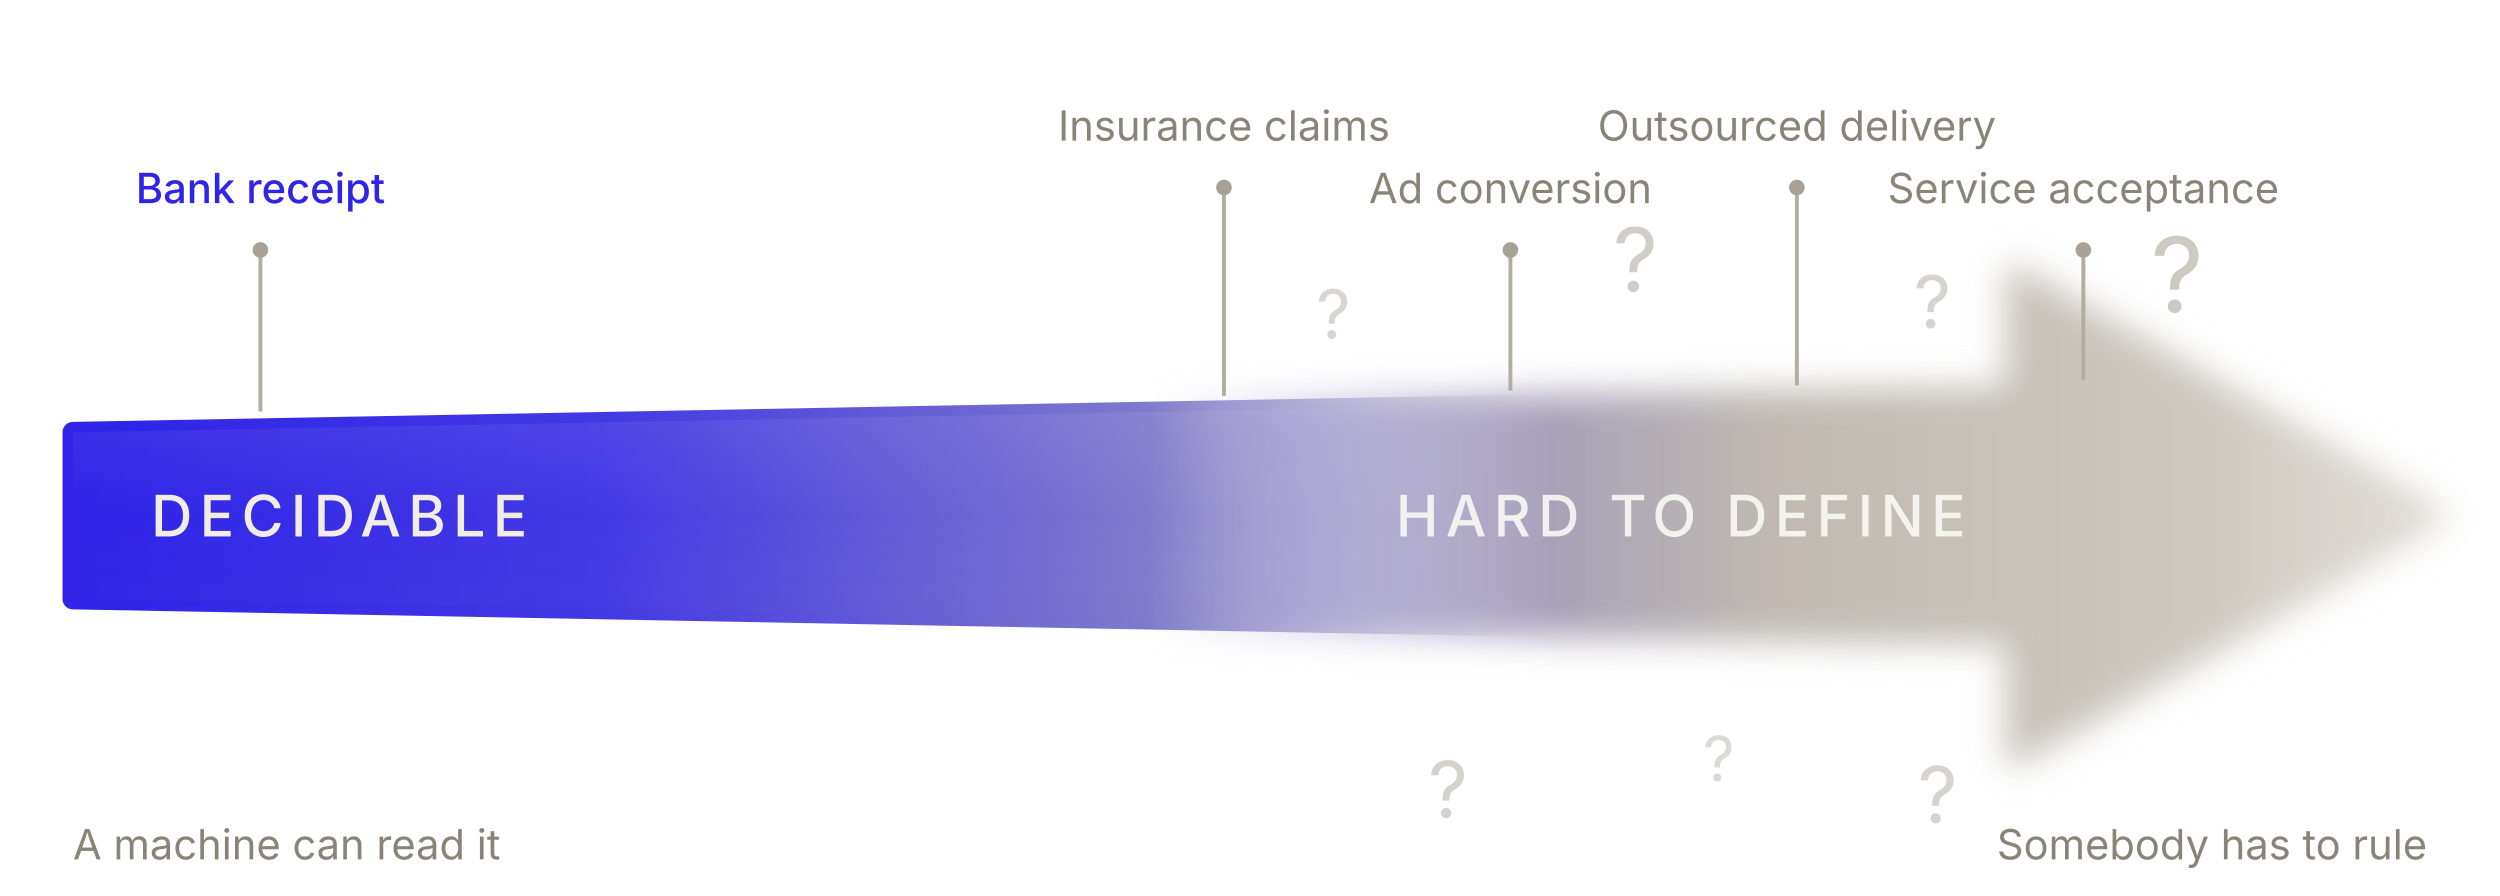
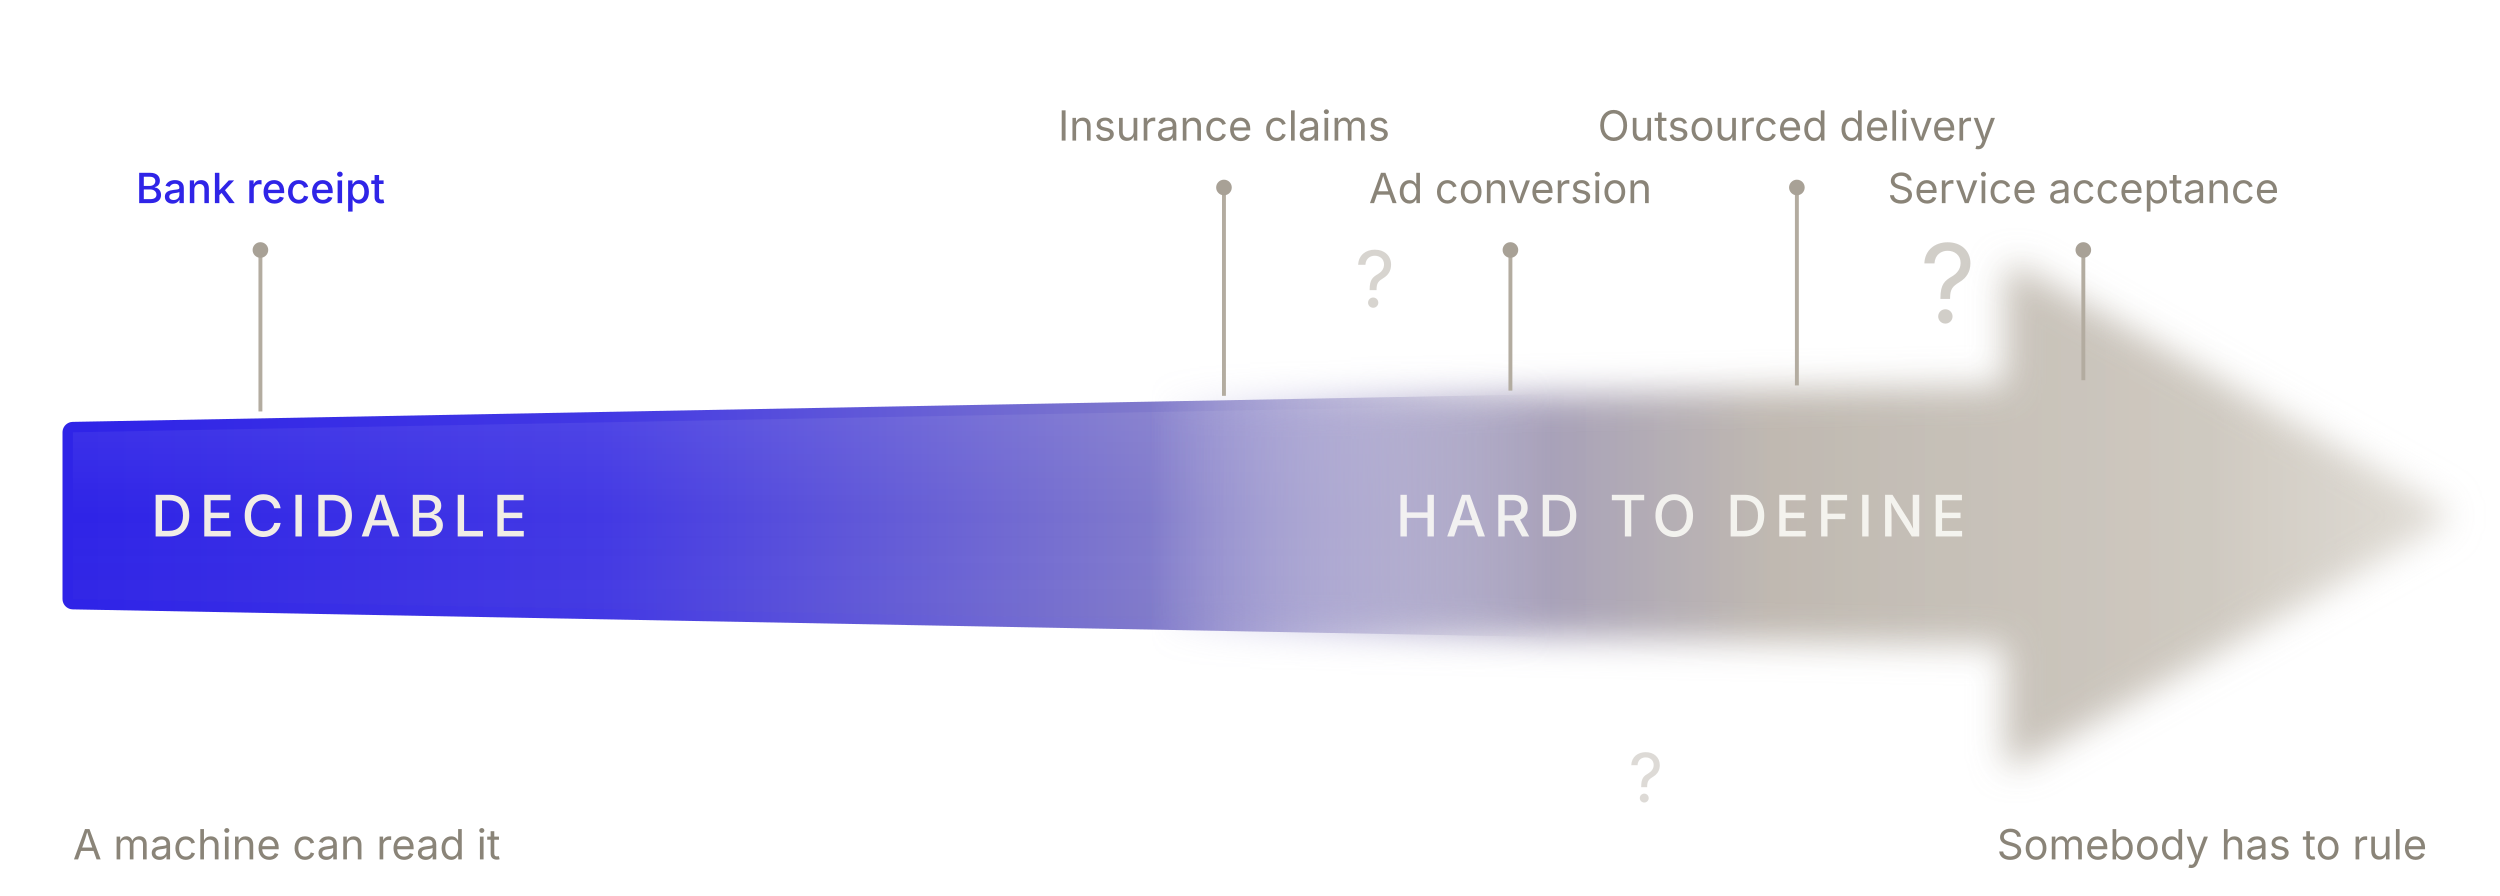
<svg xmlns="http://www.w3.org/2000/svg" viewBox="0 0 960 344" role="img" aria-label="One thick arrow runs from conditions a machine can read, such as a bank receipt, into a region that is hard to define, where insurance claims, ad conversion, outsourced delivery and service acceptance sit and nobody can settle the condition">
  <defs>
    <linearGradient id="drain" x1="0" y1="0" x2="1" y2="0">
      <stop offset="0" stop-color="#2f24e7" />
      <stop offset=".22" stop-color="#4238e4" />
      <stop offset=".48" stop-color="#8781c9" />
      <stop offset=".72" stop-color="#bdb6ae" />
      <stop offset="1" stop-color="#cec8bd" />
    </linearGradient>
    <linearGradient id="form" x1="0" y1="0" x2="0" y2="1">
      <stop offset="0" stop-color="#fff" stop-opacity=".16" />
      <stop offset=".5" stop-color="#fff" stop-opacity="0" />
      <stop offset="1" stop-color="#000" stop-opacity=".07" />
    </linearGradient>
    <linearGradient id="mCrisp" x1="0" y1="0" x2="1" y2="0">
      <stop offset=".46" stop-color="#fff" />
      <stop offset=".62" stop-color="#000" />
    </linearGradient>
    <linearGradient id="mSoft" x1="0" y1="0" x2="1" y2="0">
      <stop offset=".46" stop-color="#000" />
      <stop offset=".62" stop-color="#fff" />
      <stop offset=".88" stop-color="#e2e2e2" />
      <stop offset="1" stop-color="#8f8f8f" />
    </linearGradient>
    <mask id="crisp">
      <rect width="960" height="344" fill="url(#mCrisp)" />
    </mask>
    <mask id="soft">
      <rect width="960" height="344" fill="url(#mSoft)" />
    </mask>
    <filter id="blur" x="-12%" y="-30%" width="124%" height="160%">
      <feGaussianBlur stdDeviation="6.5" />
    </filter>
    <path id="arrow" d="M28.0 166L774.0 152L774.0 106L936.0 198L774.0 290L774.0 244L28.0 230Z" />
  </defs>
  <style>
    .q1{animation:drift 9s ease-in-out -2s infinite alternate}
    .q2{animation:drift 11s ease-in-out -4s infinite alternate}
    .q3{animation:drift 13s ease-in-out -6s infinite alternate}
    @keyframes drift{from{transform:translateY(-3px)}to{transform:translateY(5px)}}
    @media(prefers-reduced-motion:reduce){.q1,.q2,.q3{animation:none}}
  </style>
  <g mask="url(#crisp)">
    <use href="#arrow" fill="url(#drain)" stroke="url(#drain)" stroke-width="8" stroke-linejoin="round" />
    <use href="#arrow" fill="url(#form)" />
  </g>
  <g mask="url(#soft)" filter="url(#blur)">
    <use href="#arrow" fill="url(#drain)" stroke="url(#drain)" stroke-width="8" stroke-linejoin="round" />
  </g>
  <g font-family="Inter,system-ui,sans-serif" font-size="16">
    <g stroke="#b3aca0" stroke-width="1.5" fill="none">
      <path d="M100 98V158" />
      <path d="M470 74V152" />
      <path d="M580 98V150" />
      <path d="M690 74V148" />
      <path d="M800 98V146" />
    </g>
    <g fill="#a8a196">
      <circle cx="100" cy="96" r="3" />
      <circle cx="470" cy="72" r="3" />
      <circle cx="580" cy="96" r="3" />
      <circle cx="690" cy="72" r="3" />
      <circle cx="800" cy="96" r="3" />
    </g>
    <text x="100" y="78" text-anchor="middle" fill="#2f24e7" font-weight="500">Bank receipt</text>
    <g fill="#8a8478">
      <text x="470" y="54" text-anchor="middle">Insurance claims</text>
      <text x="580" y="78" text-anchor="middle">Ad conversion</text>
      <text x="690" y="54" text-anchor="middle">Outsourced delivery</text>
      <text x="800" y="78" text-anchor="middle">Service acceptance</text>
    </g>
  </g>
  <g font-family="Inter,system-ui,sans-serif" font-weight="500" font-size="22" letter-spacing="2.8">
    <text x="58" y="206" fill="#f1ede6">DECIDABLE</text>
    <text x="536" y="206" fill="#fbfaf6" opacity=".88">HARD TO DEFINE</text>
  </g>
-   <g fill="#9b9488" font-family="Inter,system-ui,sans-serif" font-weight="400" text-anchor="middle">
-     <text x="512" y="130" font-size="26" opacity=".38" class="q1">?</text>
-     <text x="628" y="112" font-size="34" opacity=".46" class="q2">?</text>
-     <text x="742" y="126" font-size="28" opacity=".40" class="q3">?</text>
-     <text x="556" y="314" font-size="30" opacity=".42" class="q2">?</text>
-     <text x="660" y="300" font-size="24" opacity=".34" class="q1">?</text>
-     <text x="836" y="120" font-size="40" opacity=".50" class="q3">?</text>
-     <text x="744" y="316" font-size="30" opacity=".40" class="q2">?</text>
+   <g fill="#9b9488" font-family="Inter,system-ui,sans-serif" text-anchor="middle">
+     <text x="528" y="118" font-size="30" opacity=".40" class="q1">?</text>
+     <text x="748" y="124" font-size="42" opacity=".46" class="q3">?</text>
+     <text x="632" y="308" font-size="26" opacity=".34" class="q2">?</text>
  </g>
  <g font-family="Inter,system-ui,sans-serif" font-size="16" fill="#8a8478">
    <text x="28" y="330">A machine can read it</text>
    <text x="932" y="330" text-anchor="end">Somebody has to rule</text>
  </g>
</svg>
